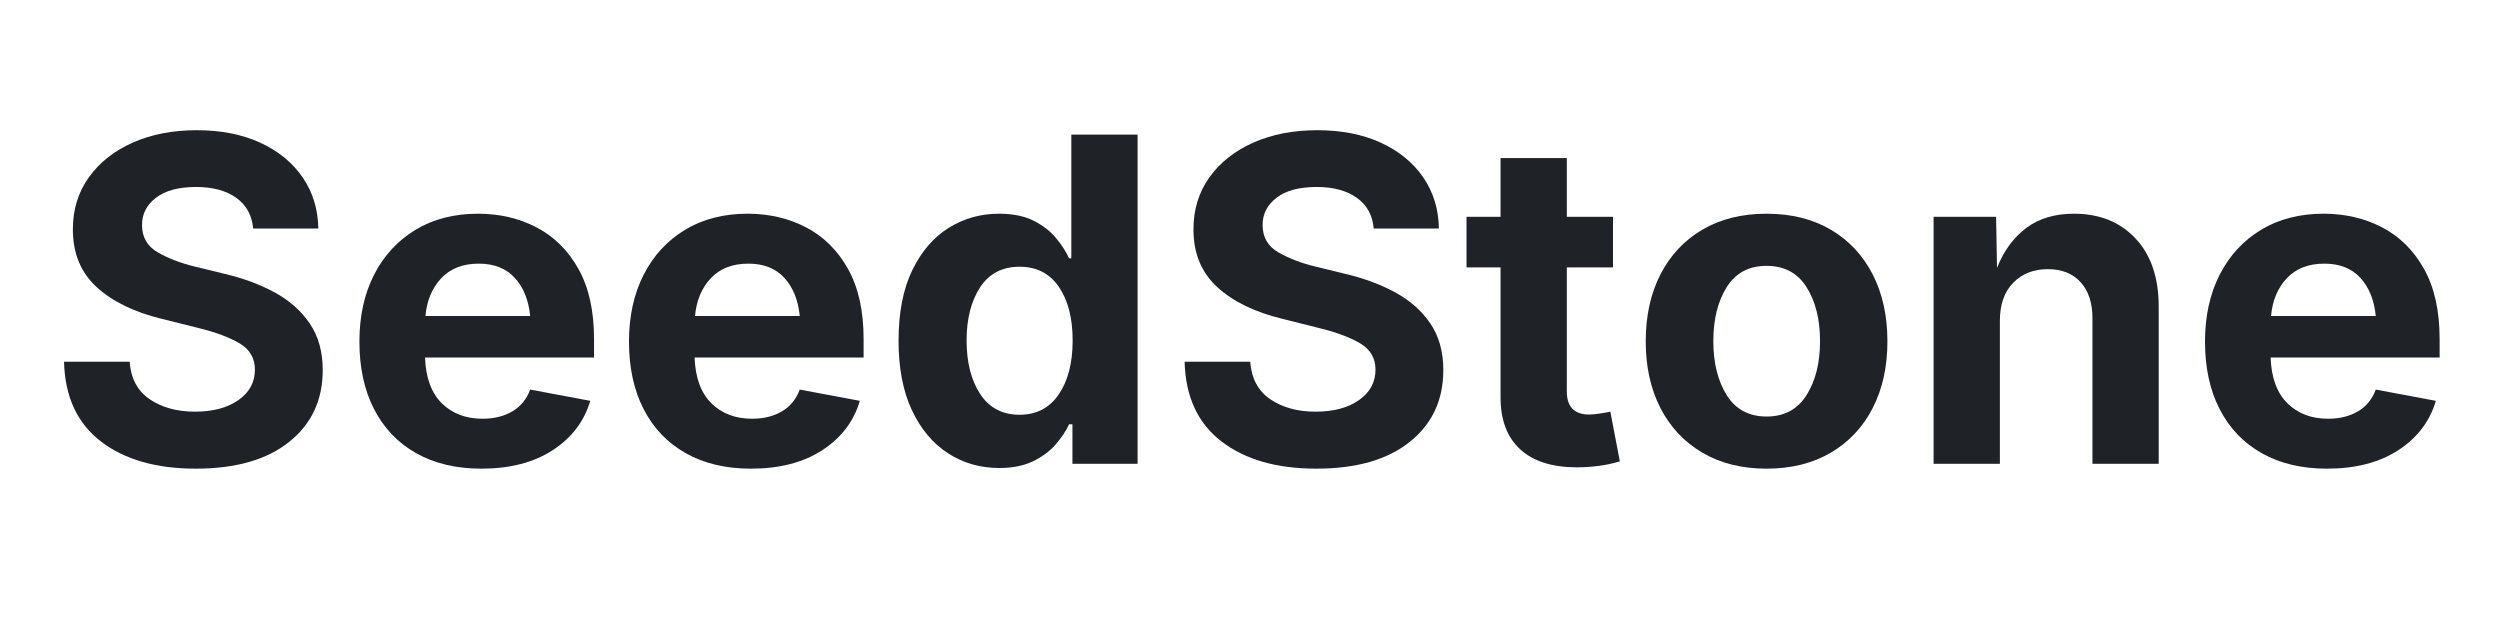
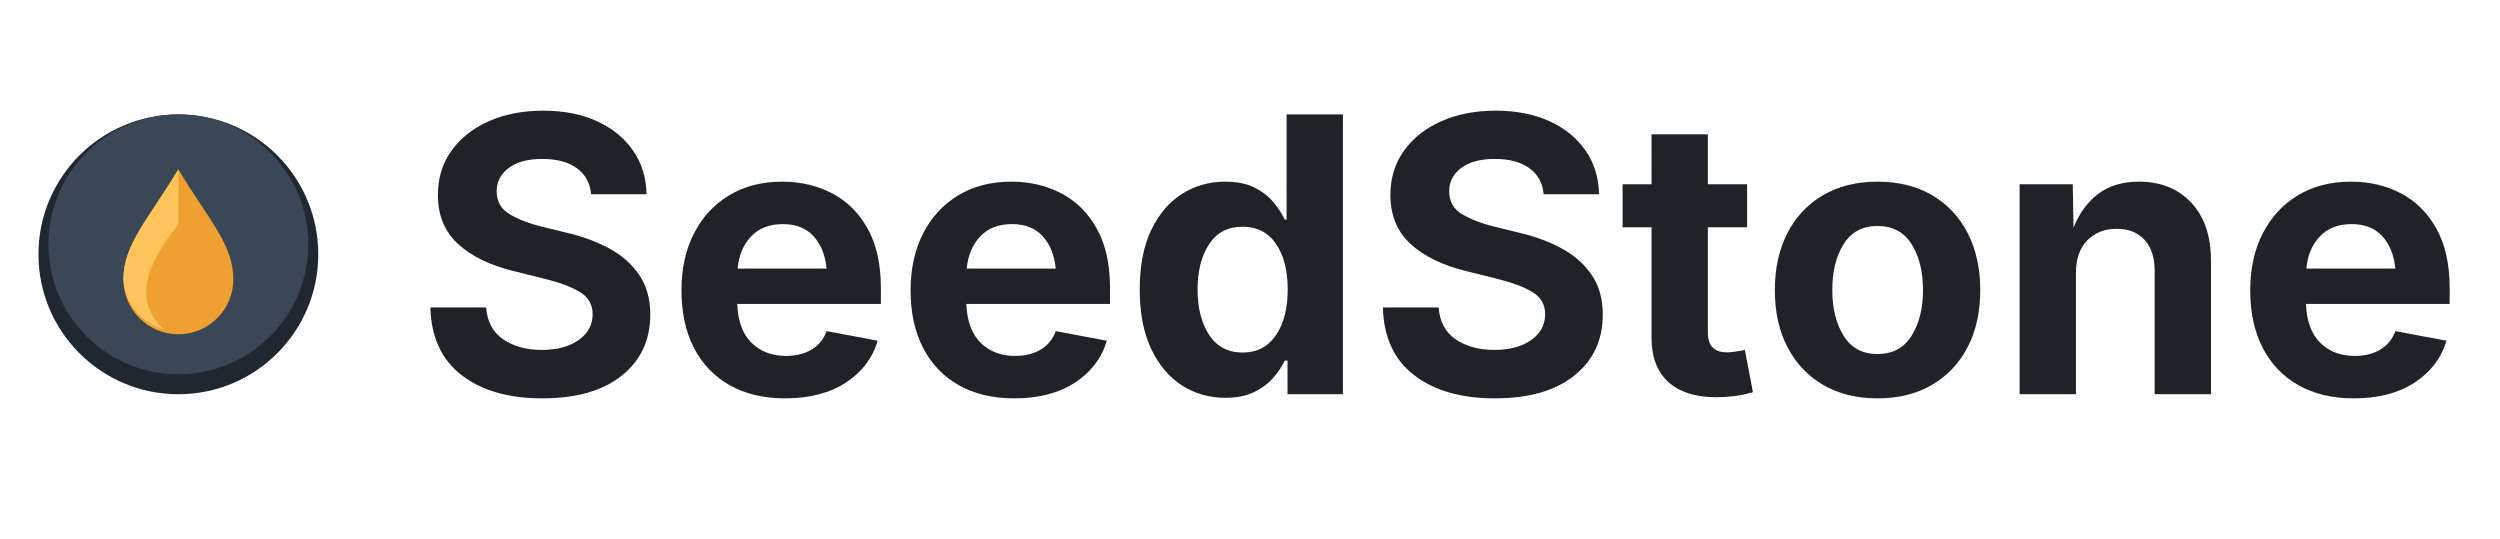
- <svg xmlns="http://www.w3.org/2000/svg" width="221" height="56" viewBox="0 0 221 56" role="img">
+ <svg xmlns="http://www.w3.org/2000/svg" width="260" height="56" viewBox="0 0 260 56" role="img">
+   <g transform="translate(1.92 9.82) scale(0.51967)">
+     <circle cx="32" cy="32" r="28" fill="#1f2831" />
+     <circle cx="32" cy="30" r="26" fill="#3a4756" />
+     <path d="M32 15 C26 25 21 30 21 37 A11 11 0 0 0 43 37 C43 30 38 25 32 15 Z" fill="#f0a030" />
+     <path d="M32 15 C26 25 21 30 21 37 A11 11 0 0 0 29 47 C24 42 24 36 32 26 Z" fill="#ffc45c" />
+   </g>
  <g fill="#1f2328">
-     <path transform="translate(4.00 41) scale(0.01953 -0.01953)" d="M681 -22Q412 -22 251.5 101.5Q91 225 85 462H382Q390 349 472.5 292.5Q555 236 678 236Q800 236 874.5 288.5Q949 341 949 426Q949 503 881.5 544.0Q814 585 692 615L528 656Q339 702 232.0 800.5Q125 899 125 1061Q125 1196 197.5 1297.0Q270 1398 396.5 1454.0Q523 1510 685 1510Q850 1510 973.0 1453.5Q1096 1397 1165.0 1296.5Q1234 1196 1236 1065H941Q933 1155 864.5 1204.0Q796 1253 682 1253Q565 1253 501.5 1204.5Q438 1156 438 1081Q438 998 509.5 957.0Q581 916 676 893L811 860Q936 831 1037.0 776.5Q1138 722 1197.0 635.5Q1256 549 1256 424Q1256 221 1104.5 99.5Q953 -22 681 -22Z" />
-     <path transform="translate(30.19 41) scale(0.01953 -0.01953)" d="M633 -22Q462 -22 338.0 48.0Q214 118 147.5 247.0Q81 376 81 553Q81 726 147.5 856.0Q214 986 334.5 1059.0Q455 1132 618 1132Q764 1132 883.0 1070.0Q1002 1008 1072.5 882.0Q1143 756 1143 565V481H378Q383 344 454.0 274.0Q525 204 638 204Q717 204 773.5 237.5Q830 271 854 336L1126 285Q1085 146 956.5 62.0Q828 -22 633 -22ZM380 669H854Q843 778 784.0 842.0Q725 906 621 906Q513 906 451.0 839.5Q389 773 380 669Z" />
-     <path transform="translate(54.02 41) scale(0.01953 -0.01953)" d="M633 -22Q462 -22 338.0 48.0Q214 118 147.5 247.0Q81 376 81 553Q81 726 147.5 856.0Q214 986 334.5 1059.0Q455 1132 618 1132Q764 1132 883.0 1070.0Q1002 1008 1072.5 882.0Q1143 756 1143 565V481H378Q383 344 454.0 274.0Q525 204 638 204Q717 204 773.5 237.5Q830 271 854 336L1126 285Q1085 146 956.5 62.0Q828 -22 633 -22ZM380 669H854Q843 778 784.0 842.0Q725 906 621 906Q513 906 451.0 839.5Q389 773 380 669Z" />
-     <path transform="translate(77.85 41) scale(0.01953 -0.01953)" d="M537 -19Q408 -19 305.0 47.5Q202 114 141.5 242.5Q81 371 81 557Q81 748 143.0 876.0Q205 1004 308.0 1068.0Q411 1132 535 1132Q630 1132 693.0 1100.0Q756 1068 794.5 1021.0Q833 974 853 930H863V1490H1163V0H868V179H853Q832 134 793.0 88.5Q754 43 691.0 12.0Q628 -19 537 -19ZM629 222Q743 222 806.0 314.0Q869 406 869 558Q869 710 806.5 801.0Q744 892 629 892Q511 892 450.0 798.5Q389 705 389 558Q389 410 450.5 316.0Q512 222 629 222Z" />
-     <path transform="translate(103.06 41) scale(0.01953 -0.01953)" d="M681 -22Q412 -22 251.5 101.5Q91 225 85 462H382Q390 349 472.5 292.5Q555 236 678 236Q800 236 874.5 288.5Q949 341 949 426Q949 503 881.5 544.0Q814 585 692 615L528 656Q339 702 232.0 800.5Q125 899 125 1061Q125 1196 197.5 1297.0Q270 1398 396.5 1454.0Q523 1510 685 1510Q850 1510 973.0 1453.5Q1096 1397 1165.0 1296.5Q1234 1196 1236 1065H941Q933 1155 864.5 1204.0Q796 1253 682 1253Q565 1253 501.5 1204.5Q438 1156 438 1081Q438 998 509.5 957.0Q581 916 676 893L811 860Q936 831 1037.0 776.5Q1138 722 1197.0 635.5Q1256 549 1256 424Q1256 221 1104.5 99.5Q953 -22 681 -22Z" />
-     <path transform="translate(129.25 41) scale(0.01953 -0.01953)" d="M683 1118V889H474V327Q474 223 576 223Q593 223 623.5 227.5Q654 232 671 236L714 11Q664 -4 614.5 -10.0Q565 -16 520 -16Q352 -16 263.0 65.5Q174 147 174 301V889H20V1118H174V1384H474V1118Z" />
-     <path transform="translate(143.90 41) scale(0.01953 -0.01953)" d="M628 -22Q460 -22 337.0 50.5Q214 123 147.5 252.5Q81 382 81 554Q81 727 147.5 857.0Q214 987 337.0 1059.5Q460 1132 628 1132Q796 1132 919.0 1059.5Q1042 987 1108.5 857.0Q1175 727 1175 554Q1175 382 1108.5 252.5Q1042 123 919.0 50.5Q796 -22 628 -22ZM628 214Q748 214 809.0 311.0Q870 408 870 555Q870 703 809.0 799.5Q748 896 628 896Q508 896 447.5 799.5Q387 703 387 555Q387 408 447.5 311.0Q508 214 628 214Z" />
-     <path transform="translate(168.43 41) scale(0.01953 -0.01953)" d="M428 647V0H128V1118H411L415 887Q462 1004 548.0 1068.0Q634 1132 763 1132Q937 1132 1042.0 1020.0Q1147 908 1147 711V0H847V659Q847 763 793.5 822.0Q740 881 645 881Q549 881 488.5 819.5Q428 758 428 647Z" />
-     <path transform="translate(193.34 41) scale(0.01953 -0.01953)" d="M633 -22Q462 -22 338.0 48.0Q214 118 147.5 247.0Q81 376 81 553Q81 726 147.5 856.0Q214 986 334.5 1059.0Q455 1132 618 1132Q764 1132 883.0 1070.0Q1002 1008 1072.5 882.0Q1143 756 1143 565V481H378Q383 344 454.0 274.0Q525 204 638 204Q717 204 773.5 237.5Q830 271 854 336L1126 285Q1085 146 956.5 62.0Q828 -22 633 -22ZM380 669H854Q843 778 784.0 842.0Q725 906 621 906Q513 906 451.0 839.5Q389 773 380 669Z" />
+     <path transform="translate(43.10 41) scale(0.01953 -0.01953)" d="M681 -22Q412 -22 251.5 101.5Q91 225 85 462H382Q390 349 472.5 292.5Q555 236 678 236Q800 236 874.5 288.5Q949 341 949 426Q949 503 881.5 544.0Q814 585 692 615L528 656Q339 702 232.0 800.5Q125 899 125 1061Q125 1196 197.5 1297.0Q270 1398 396.5 1454.0Q523 1510 685 1510Q850 1510 973.0 1453.5Q1096 1397 1165.0 1296.5Q1234 1196 1236 1065H941Q933 1155 864.5 1204.0Q796 1253 682 1253Q565 1253 501.5 1204.5Q438 1156 438 1081Q438 998 509.5 957.0Q581 916 676 893L811 860Q936 831 1037.0 776.5Q1138 722 1197.0 635.5Q1256 549 1256 424Q1256 221 1104.5 99.5Q953 -22 681 -22Z" />
+     <path transform="translate(69.29 41) scale(0.01953 -0.01953)" d="M633 -22Q462 -22 338.0 48.0Q214 118 147.5 247.0Q81 376 81 553Q81 726 147.5 856.0Q214 986 334.5 1059.0Q455 1132 618 1132Q764 1132 883.0 1070.0Q1002 1008 1072.5 882.0Q1143 756 1143 565V481H378Q383 344 454.0 274.0Q525 204 638 204Q717 204 773.5 237.5Q830 271 854 336L1126 285Q1085 146 956.5 62.0Q828 -22 633 -22ZM380 669H854Q843 778 784.0 842.0Q725 906 621 906Q513 906 451.0 839.5Q389 773 380 669Z" />
+     <path transform="translate(93.12 41) scale(0.01953 -0.01953)" d="M633 -22Q462 -22 338.0 48.0Q214 118 147.5 247.0Q81 376 81 553Q81 726 147.5 856.0Q214 986 334.5 1059.0Q455 1132 618 1132Q764 1132 883.0 1070.0Q1002 1008 1072.5 882.0Q1143 756 1143 565V481H378Q383 344 454.0 274.0Q525 204 638 204Q717 204 773.5 237.5Q830 271 854 336L1126 285Q1085 146 956.5 62.0Q828 -22 633 -22ZM380 669H854Q843 778 784.0 842.0Q725 906 621 906Q513 906 451.0 839.5Q389 773 380 669Z" />
+     <path transform="translate(116.95 41) scale(0.01953 -0.01953)" d="M537 -19Q408 -19 305.0 47.5Q202 114 141.5 242.5Q81 371 81 557Q81 748 143.0 876.0Q205 1004 308.0 1068.0Q411 1132 535 1132Q630 1132 693.0 1100.0Q756 1068 794.5 1021.0Q833 974 853 930H863V1490H1163V0H868V179H853Q832 134 793.0 88.5Q754 43 691.0 12.0Q628 -19 537 -19ZM629 222Q743 222 806.0 314.0Q869 406 869 558Q869 710 806.5 801.0Q744 892 629 892Q511 892 450.0 798.5Q389 705 389 558Q389 410 450.5 316.0Q512 222 629 222Z" />
+     <path transform="translate(142.16 41) scale(0.01953 -0.01953)" d="M681 -22Q412 -22 251.5 101.5Q91 225 85 462H382Q390 349 472.5 292.5Q555 236 678 236Q800 236 874.5 288.5Q949 341 949 426Q949 503 881.5 544.0Q814 585 692 615L528 656Q339 702 232.0 800.5Q125 899 125 1061Q125 1196 197.5 1297.0Q270 1398 396.5 1454.0Q523 1510 685 1510Q850 1510 973.0 1453.5Q1096 1397 1165.0 1296.5Q1234 1196 1236 1065H941Q933 1155 864.5 1204.0Q796 1253 682 1253Q565 1253 501.5 1204.5Q438 1156 438 1081Q438 998 509.5 957.0Q581 916 676 893L811 860Q936 831 1037.0 776.5Q1138 722 1197.0 635.5Q1256 549 1256 424Q1256 221 1104.5 99.5Q953 -22 681 -22Z" />
+     <path transform="translate(168.36 41) scale(0.01953 -0.01953)" d="M683 1118V889H474V327Q474 223 576 223Q593 223 623.5 227.5Q654 232 671 236L714 11Q664 -4 614.5 -10.0Q565 -16 520 -16Q352 -16 263.0 65.5Q174 147 174 301V889H20V1118H174V1384H474V1118Z" />
+     <path transform="translate(183.00 41) scale(0.01953 -0.01953)" d="M628 -22Q460 -22 337.0 50.5Q214 123 147.5 252.5Q81 382 81 554Q81 727 147.5 857.0Q214 987 337.0 1059.5Q460 1132 628 1132Q796 1132 919.0 1059.5Q1042 987 1108.5 857.0Q1175 727 1175 554Q1175 382 1108.5 252.5Q1042 123 919.0 50.5Q796 -22 628 -22ZM628 214Q748 214 809.0 311.0Q870 408 870 555Q870 703 809.0 799.5Q748 896 628 896Q508 896 447.5 799.5Q387 703 387 555Q387 408 447.5 311.0Q508 214 628 214Z" />
+     <path transform="translate(207.54 41) scale(0.01953 -0.01953)" d="M428 647V0H128V1118H411L415 887Q462 1004 548.0 1068.0Q634 1132 763 1132Q937 1132 1042.0 1020.0Q1147 908 1147 711V0H847V659Q847 763 793.5 822.0Q740 881 645 881Q549 881 488.5 819.5Q428 758 428 647Z" />
+     <path transform="translate(232.44 41) scale(0.01953 -0.01953)" d="M633 -22Q462 -22 338.0 48.0Q214 118 147.5 247.0Q81 376 81 553Q81 726 147.5 856.0Q214 986 334.5 1059.0Q455 1132 618 1132Q764 1132 883.0 1070.0Q1002 1008 1072.5 882.0Q1143 756 1143 565V481H378Q383 344 454.0 274.0Q525 204 638 204Q717 204 773.5 237.5Q830 271 854 336L1126 285Q1085 146 956.5 62.0Q828 -22 633 -22ZM380 669H854Q843 778 784.0 842.0Q725 906 621 906Q513 906 451.0 839.5Q389 773 380 669Z" />
  </g>
</svg>
